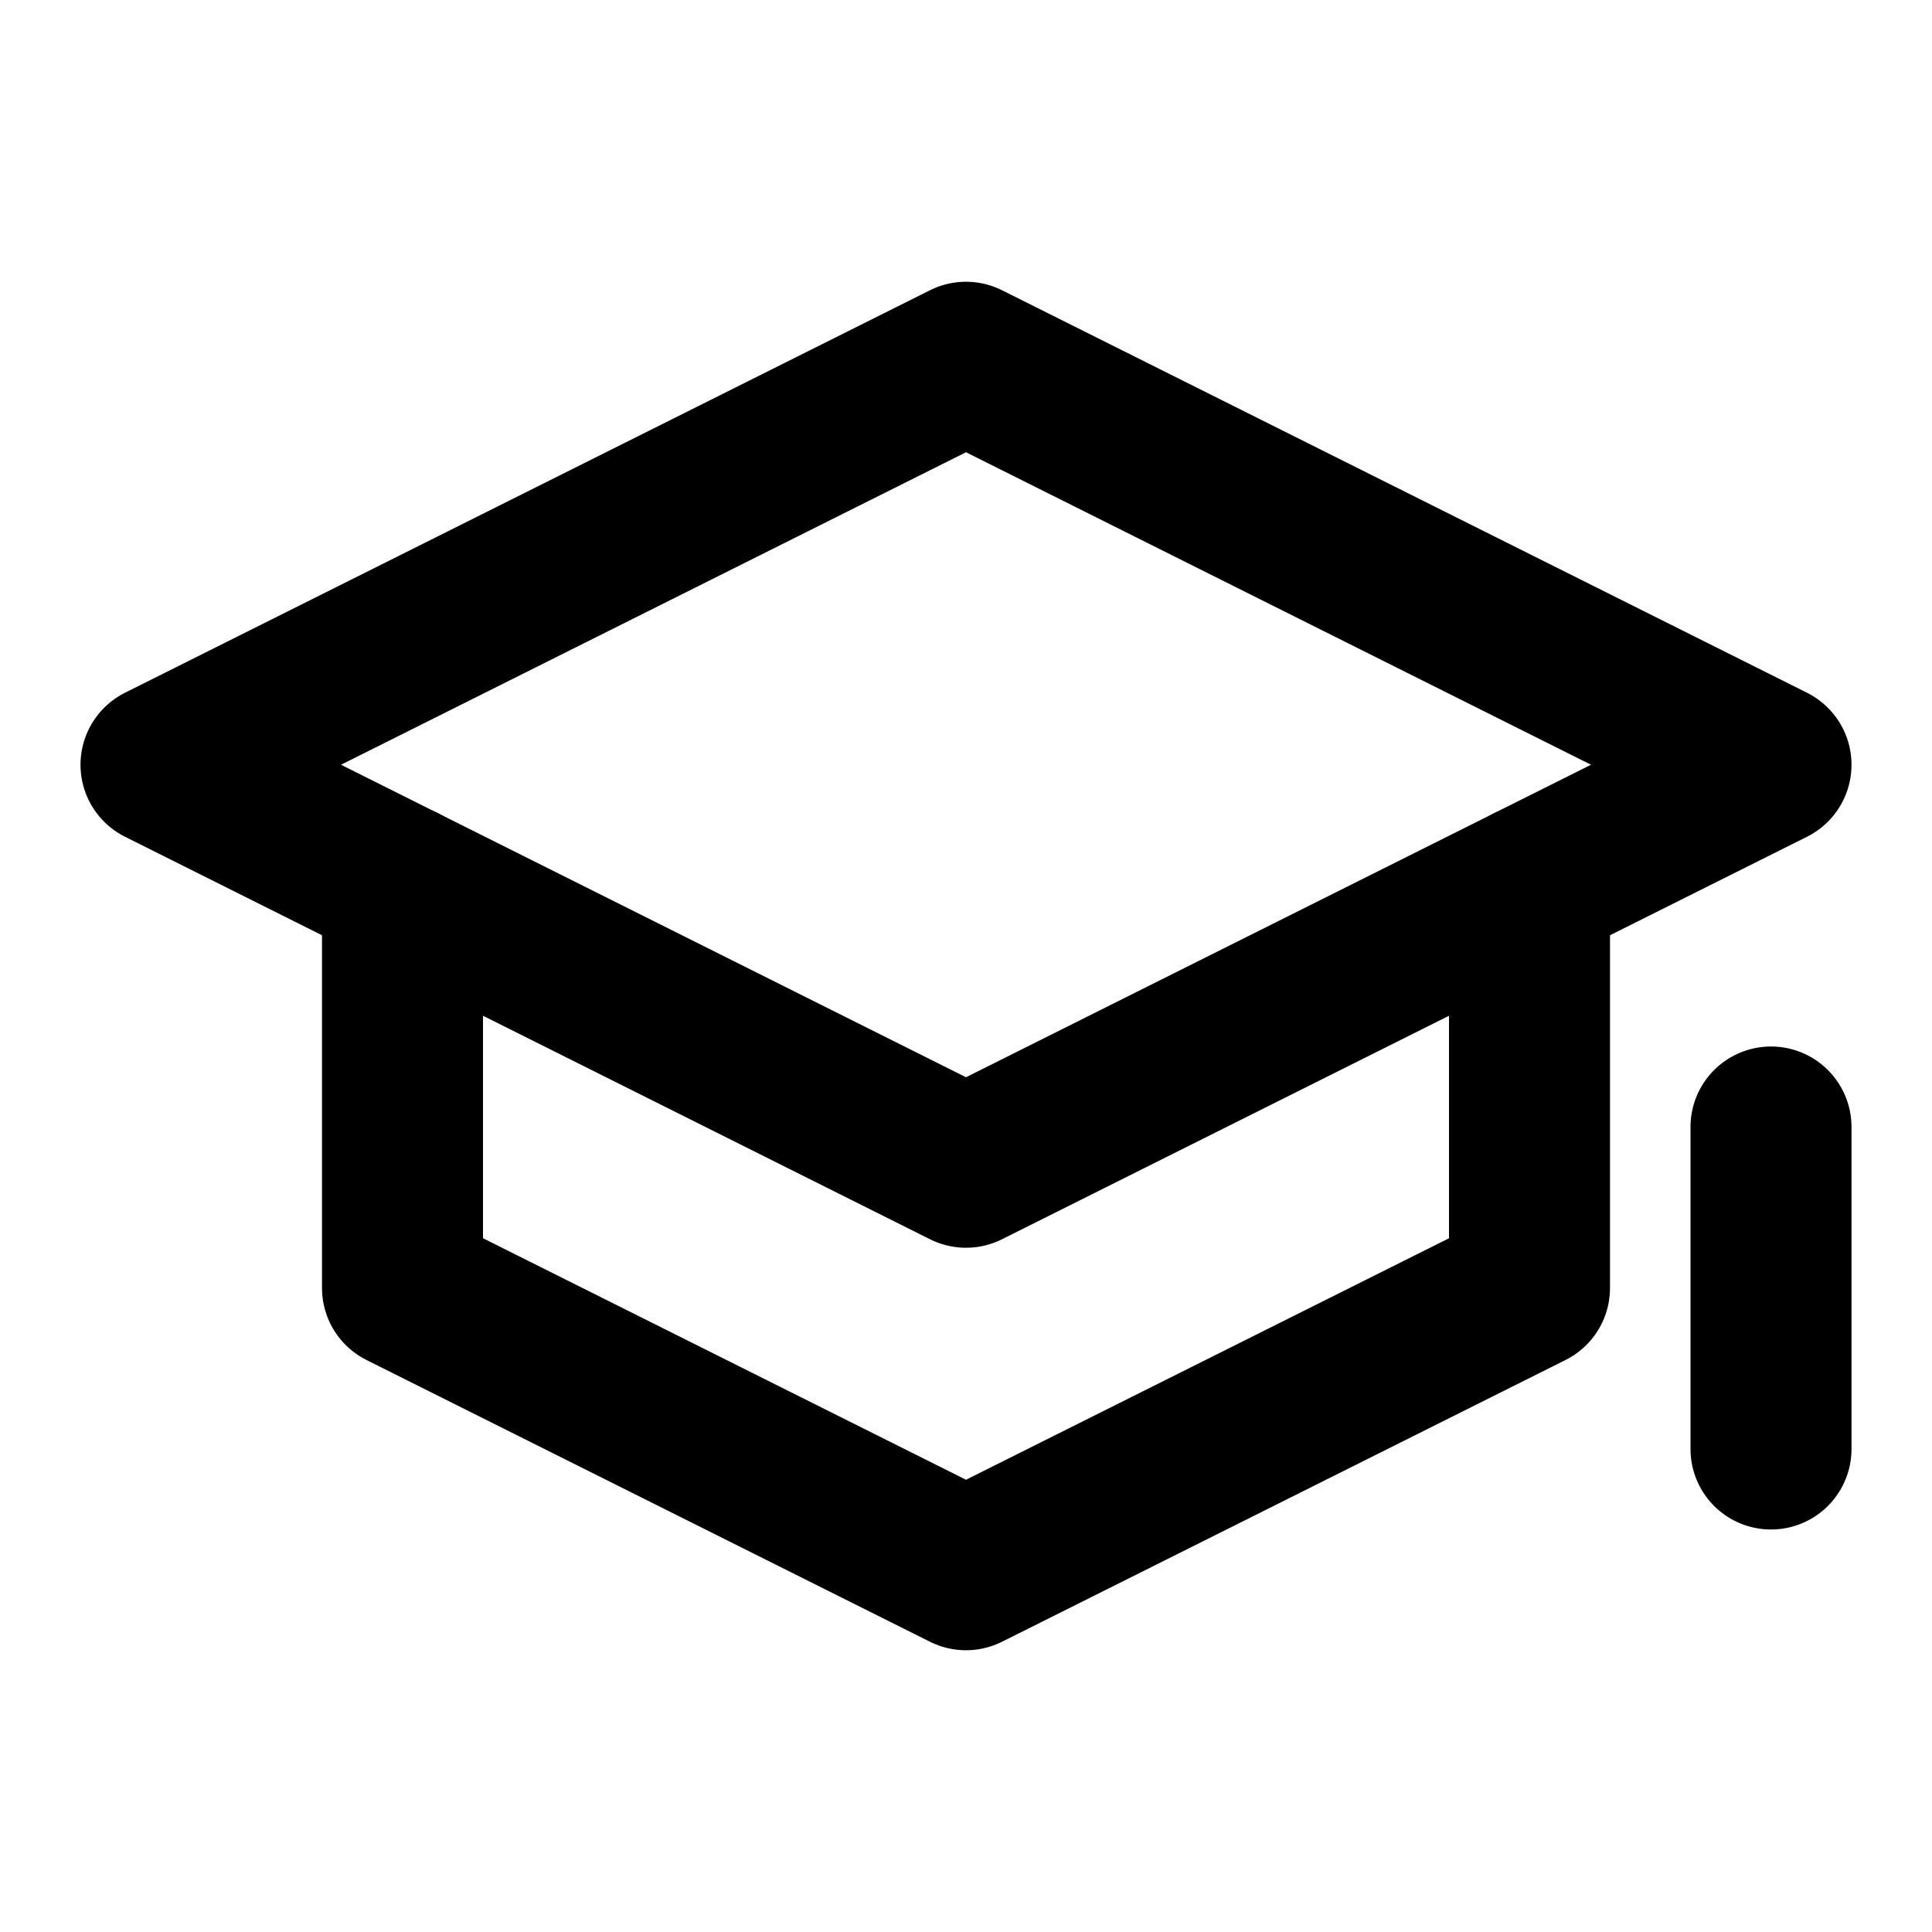
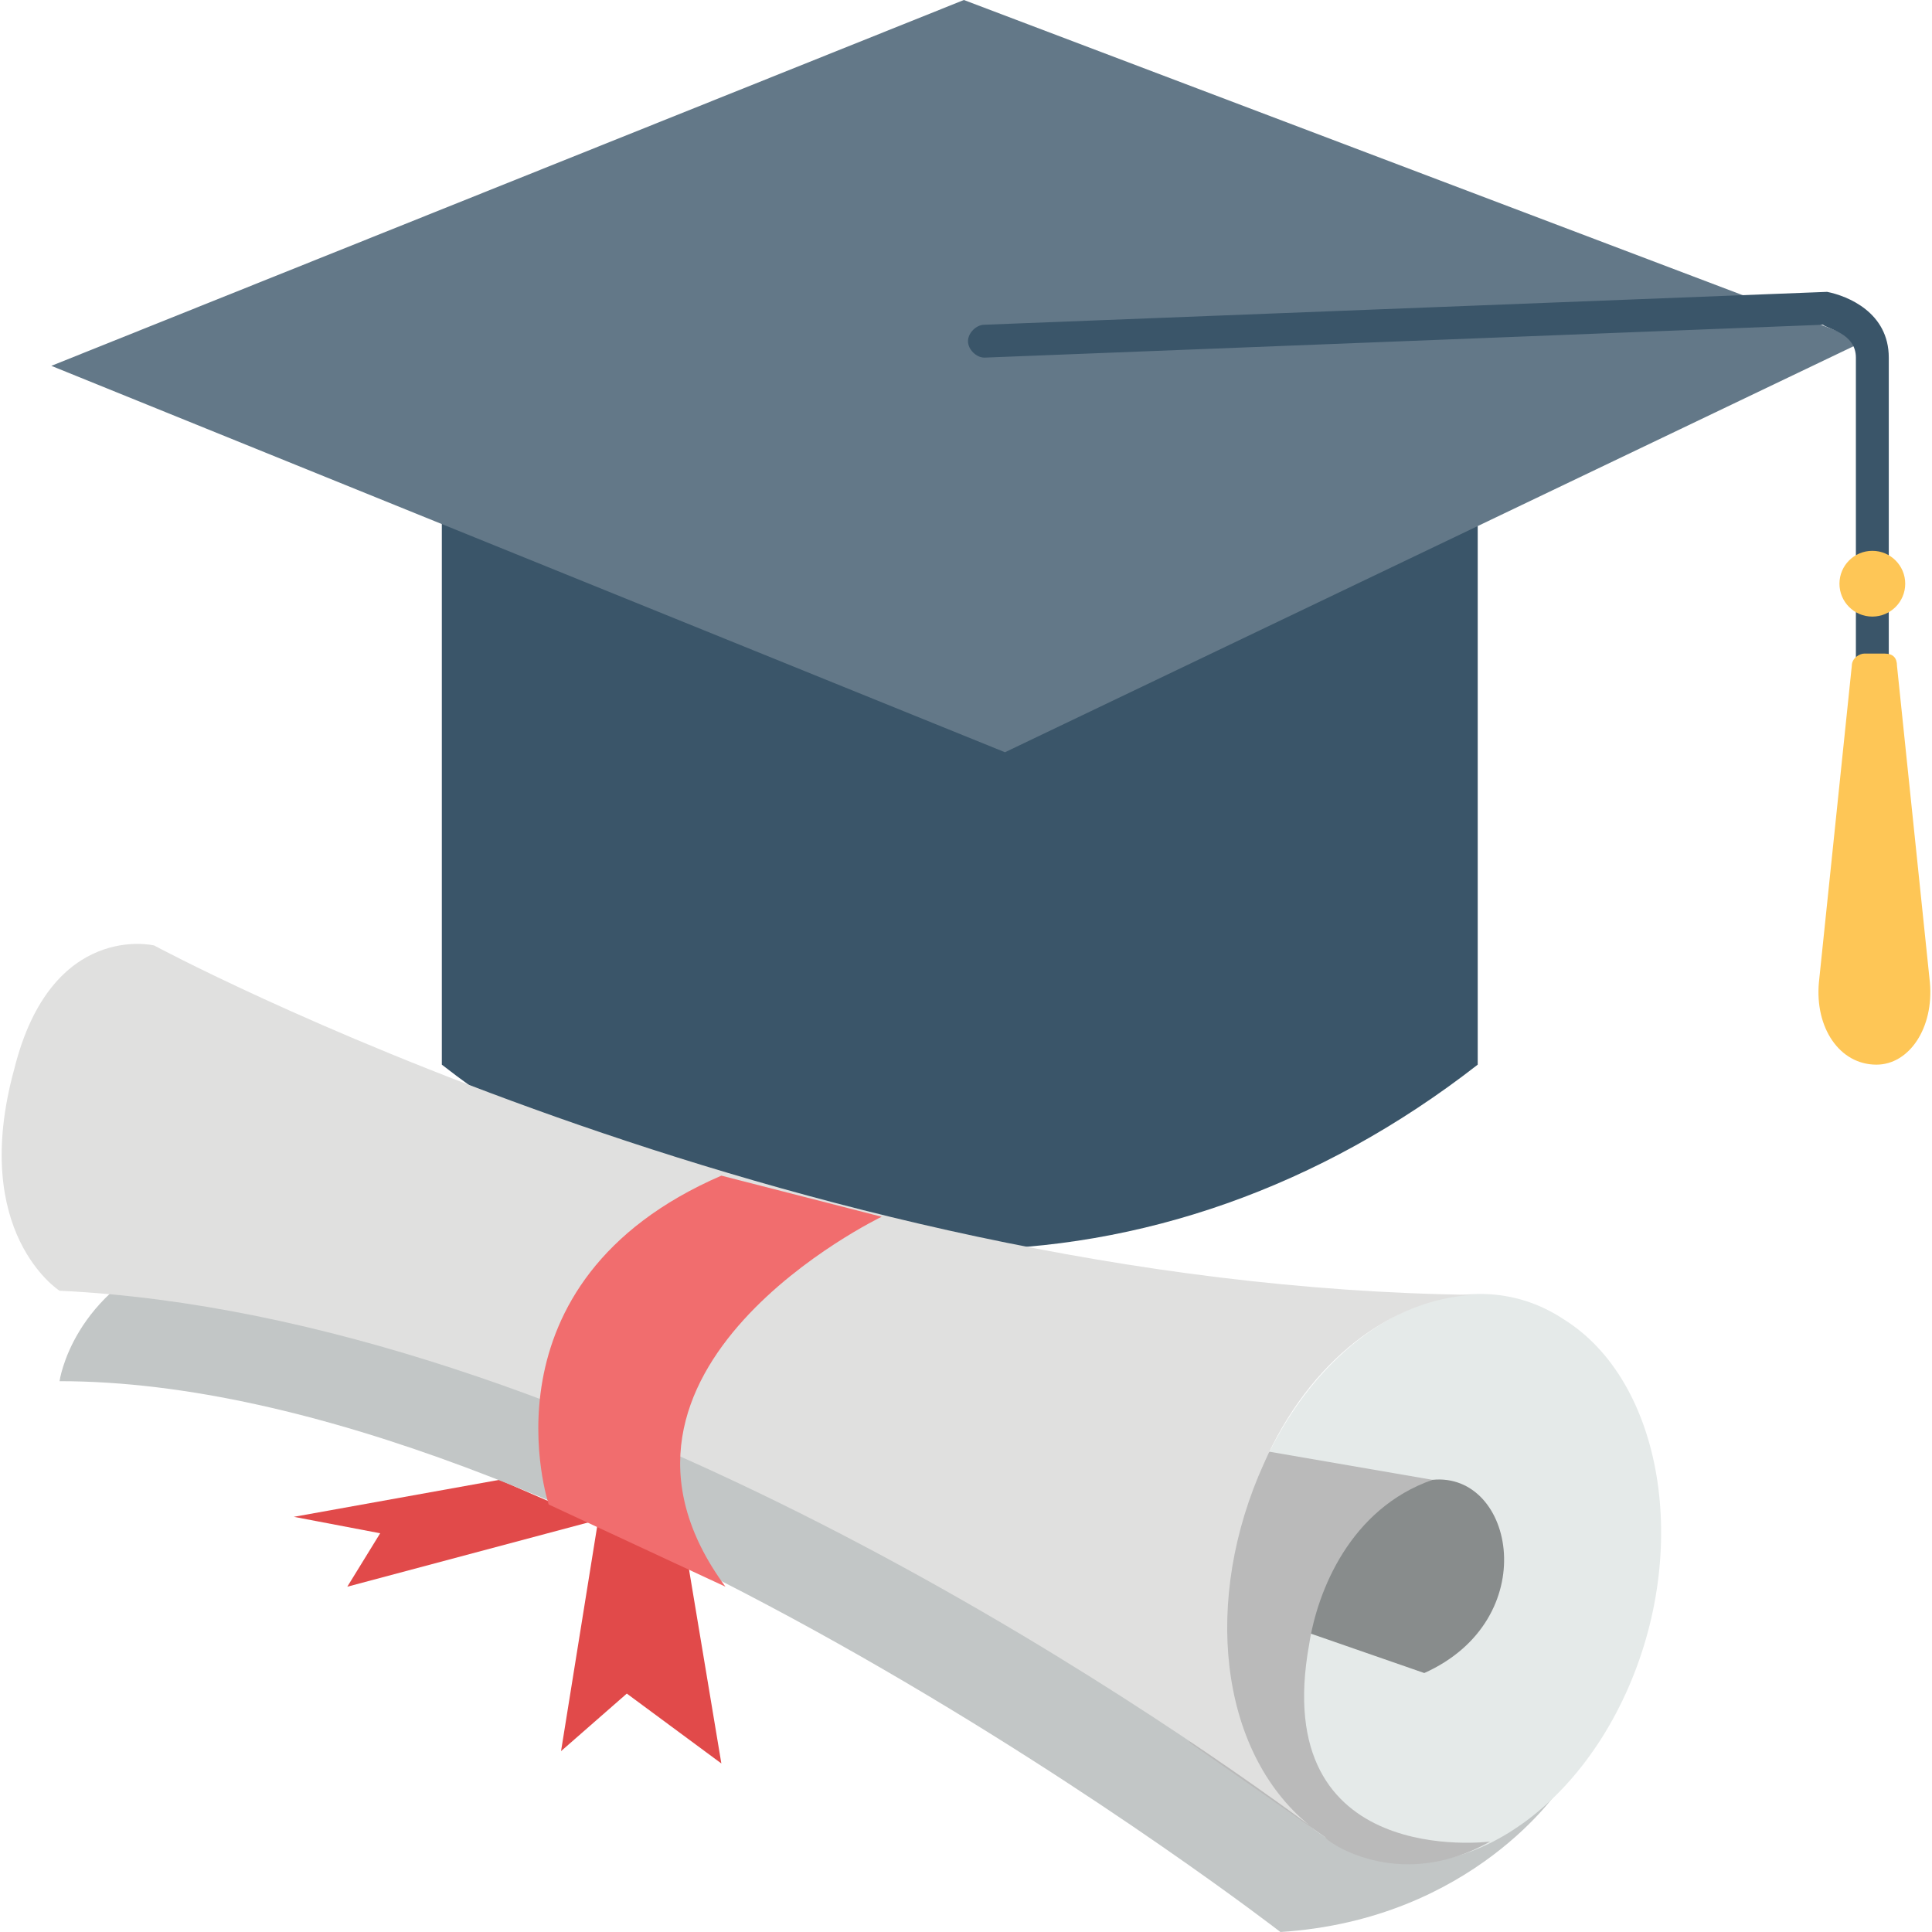
- <svg xmlns="http://www.w3.org/2000/svg" width="48px" height="48px" viewBox="0 0 24 24" fill="none">
-   <path d="M12 4.5L2 9.5L12 14.5L22 9.5L12 4.5Z" stroke="black" stroke-width="2" stroke-linecap="round" stroke-linejoin="round" />
-   <path d="M19 11V16L12 19.5L5 16V11" stroke="black" stroke-width="2" stroke-linecap="round" stroke-linejoin="round" />
-   <path d="M22 14V18" stroke="black" stroke-width="2" stroke-linecap="round" stroke-linejoin="round" />
+ <svg xmlns="http://www.w3.org/2000/svg" version="1.1" id="Layer_1" x="0px" y="0px" viewBox="0 0 501.333 501.333" style="enable-background:new 0 0 501.333 501.333;" xml:space="preserve">
+   <g>
+     <polygon style="fill:#E14A4A;" points="155.185,394.667 145.585,454.4 162.651,439.467 187.185,457.6 178.651,406.4  " />
+     <polygon style="fill:#E14A4A;" points="129.585,384 76.251,393.6 98.651,397.867 90.118,411.733 154.118,394.667  " />
+   </g>
+   <path style="fill:#3A5569;" d="M383.451,276.267c-82.133,64-186.667,64-268.8,0c0-60.8,0-121.6,0-183.467c89.6,0,179.2,0,268.8,0  C383.451,154.667,383.451,215.467,383.451,276.267z" />
+   <polygon style="fill:#637888;" points="13.318,94.933 260.785,195.2 483.718,88.533 250.118,0 " />
+   <path style="fill:#3A5569;" d="M485.851,188.8c-2.133,0-4.267-2.133-4.267-4.267V92.8c0-6.4-7.467-7.467-8.533-8.533l-217.6,8.533  l0,0c-2.133,0-4.267-2.133-4.267-4.267s2.133-4.267,4.267-4.267l218.667-8.533l0,0c5.333,1.067,16,5.333,16,17.067v91.733  C490.118,186.667,487.985,188.8,485.851,188.8z" />
+   <g>
+     <path style="fill:#FEC656;" d="M500.785,254.933l-8.533-82.133c0-2.133-1.067-3.2-3.2-3.2h-5.333c-1.067,0-3.2,1.067-3.2,3.2   l-8.533,82.133c-1.067,11.733,5.333,21.333,14.933,21.333C495.451,276.267,501.851,266.667,500.785,254.933z" />
+     <ellipse style="fill:#FEC656;" cx="485.851" cy="151.467" rx="8.533" ry="8.533" />
+   </g>
+   <path style="fill:#C2C6C6;" d="M404.785,464c0,0-22.4,34.133-72.533,37.333c0,0-184.533-142.933-316.8-142.933  c0,0,3.2-23.467,32-34.133l217.6,58.667L404.785,464z" />
+   <path style="fill:#E5EAE9;" d="M421.851,439.467c-17.067,37.333-52.267,54.4-77.867,37.333c-25.6-16-33.067-59.733-16-97.067  c17.067-37.333,52.267-54.4,77.867-37.333C431.451,358.4,438.918,402.133,421.851,439.467z" />
+   <path style="fill:#888C8C;" d="M371.718,384c21.333-2.133,28.8,36.267-2.133,50.133l-76.8-26.667  C292.785,407.467,351.451,386.133,371.718,384z" />
+   <path style="fill:#BABABA;" d="M386.651,477.867c0,0-57.6,7.467-46.933-51.2c2.133-13.867,10.667-35.2,32-42.667l-92.8-16  l29.867,84.267l35.2,24.533C342.918,476.8,362.118,491.733,386.651,477.867z" />
+   <path style="fill:#E0E0DF;" d="M327.985,379.733c11.733-26.667,33.067-42.667,54.4-43.733c-178.133-2.133-342.4-90.667-342.4-90.667  s-26.667-6.4-36.267,32c-11.733,42.667,11.733,57.6,11.733,57.6c135.467,6.4,283.733,108.8,324.267,138.667  C316.251,454.4,311.985,414.933,327.985,379.733z" />
+   <path style="fill:#F16D6E;" d="M228.785,315.733c0,0-82.133,39.467-40.533,96L142.385,390.4c0,0-19.2-57.6,44.8-85.333  L228.785,315.733z" />
+   <g>
+ </g>
+   <g>
+ </g>
+   <g>
+ </g>
+   <g>
+ </g>
+   <g>
+ </g>
+   <g>
+ </g>
+   <g>
+ </g>
+   <g>
+ </g>
+   <g>
+ </g>
+   <g>
+ </g>
+   <g>
+ </g>
+   <g>
+ </g>
+   <g>
+ </g>
+   <g>
+ </g>
+   <g>
+ </g>
</svg>
